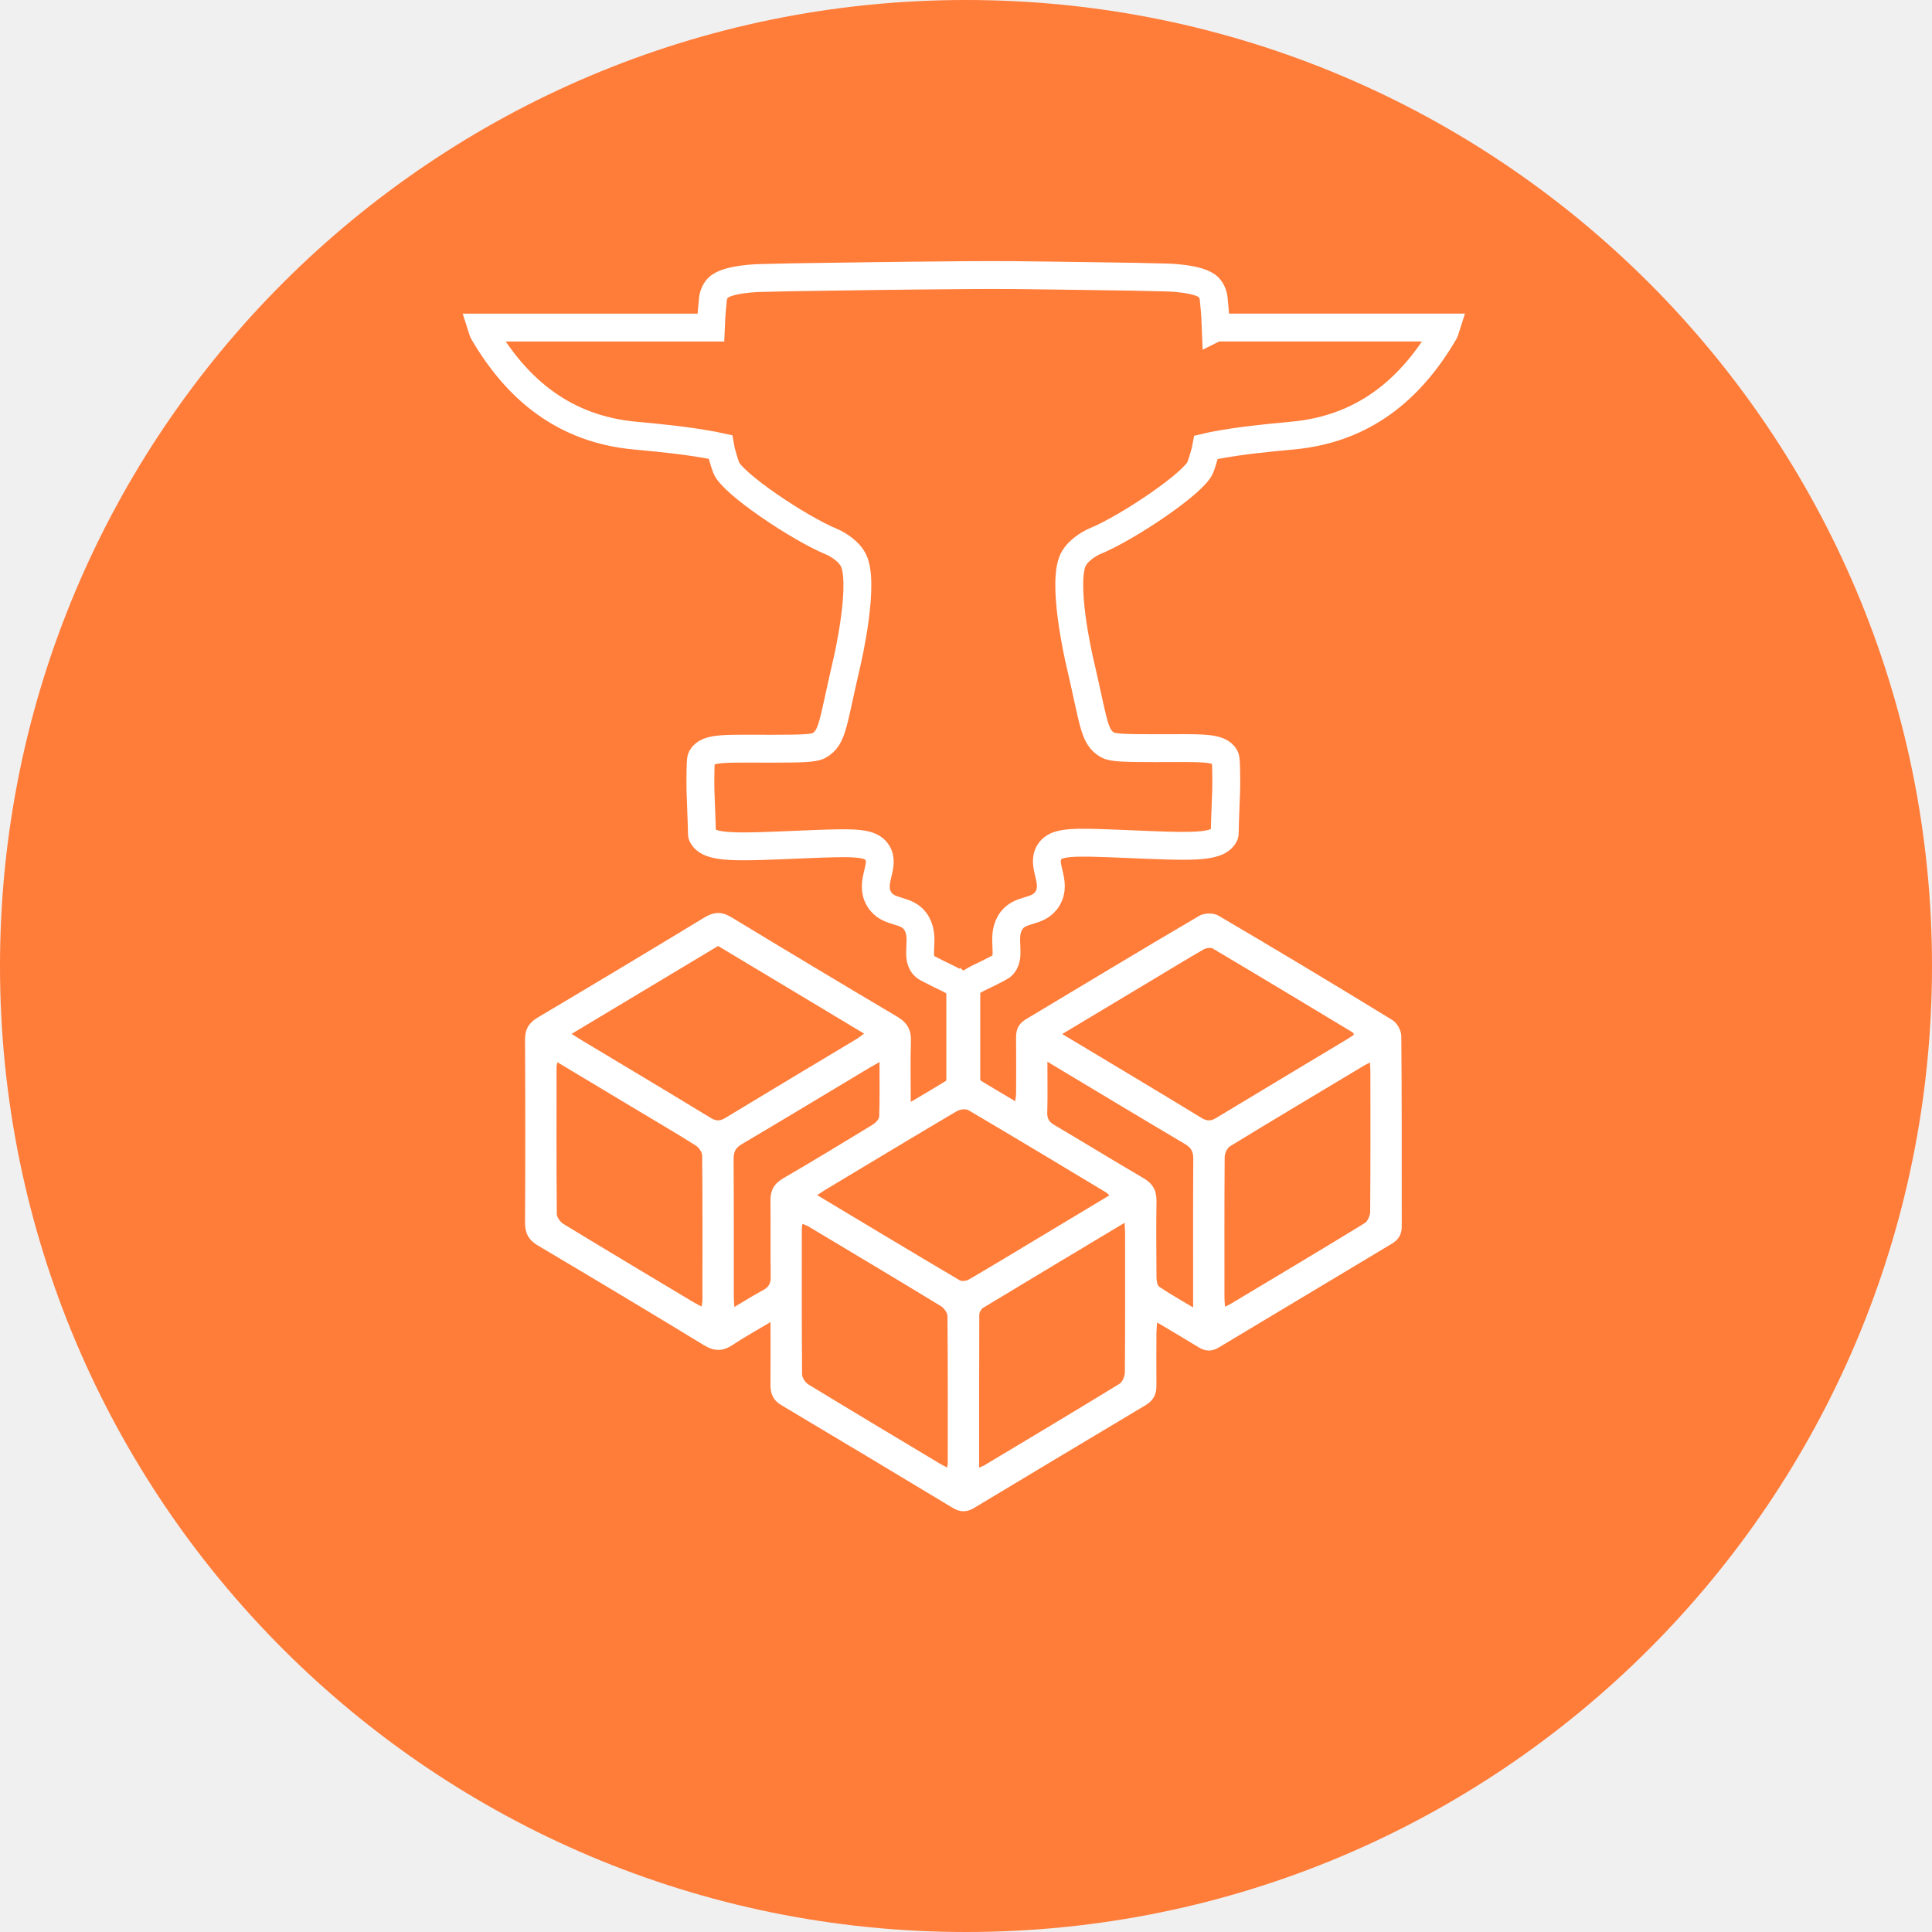
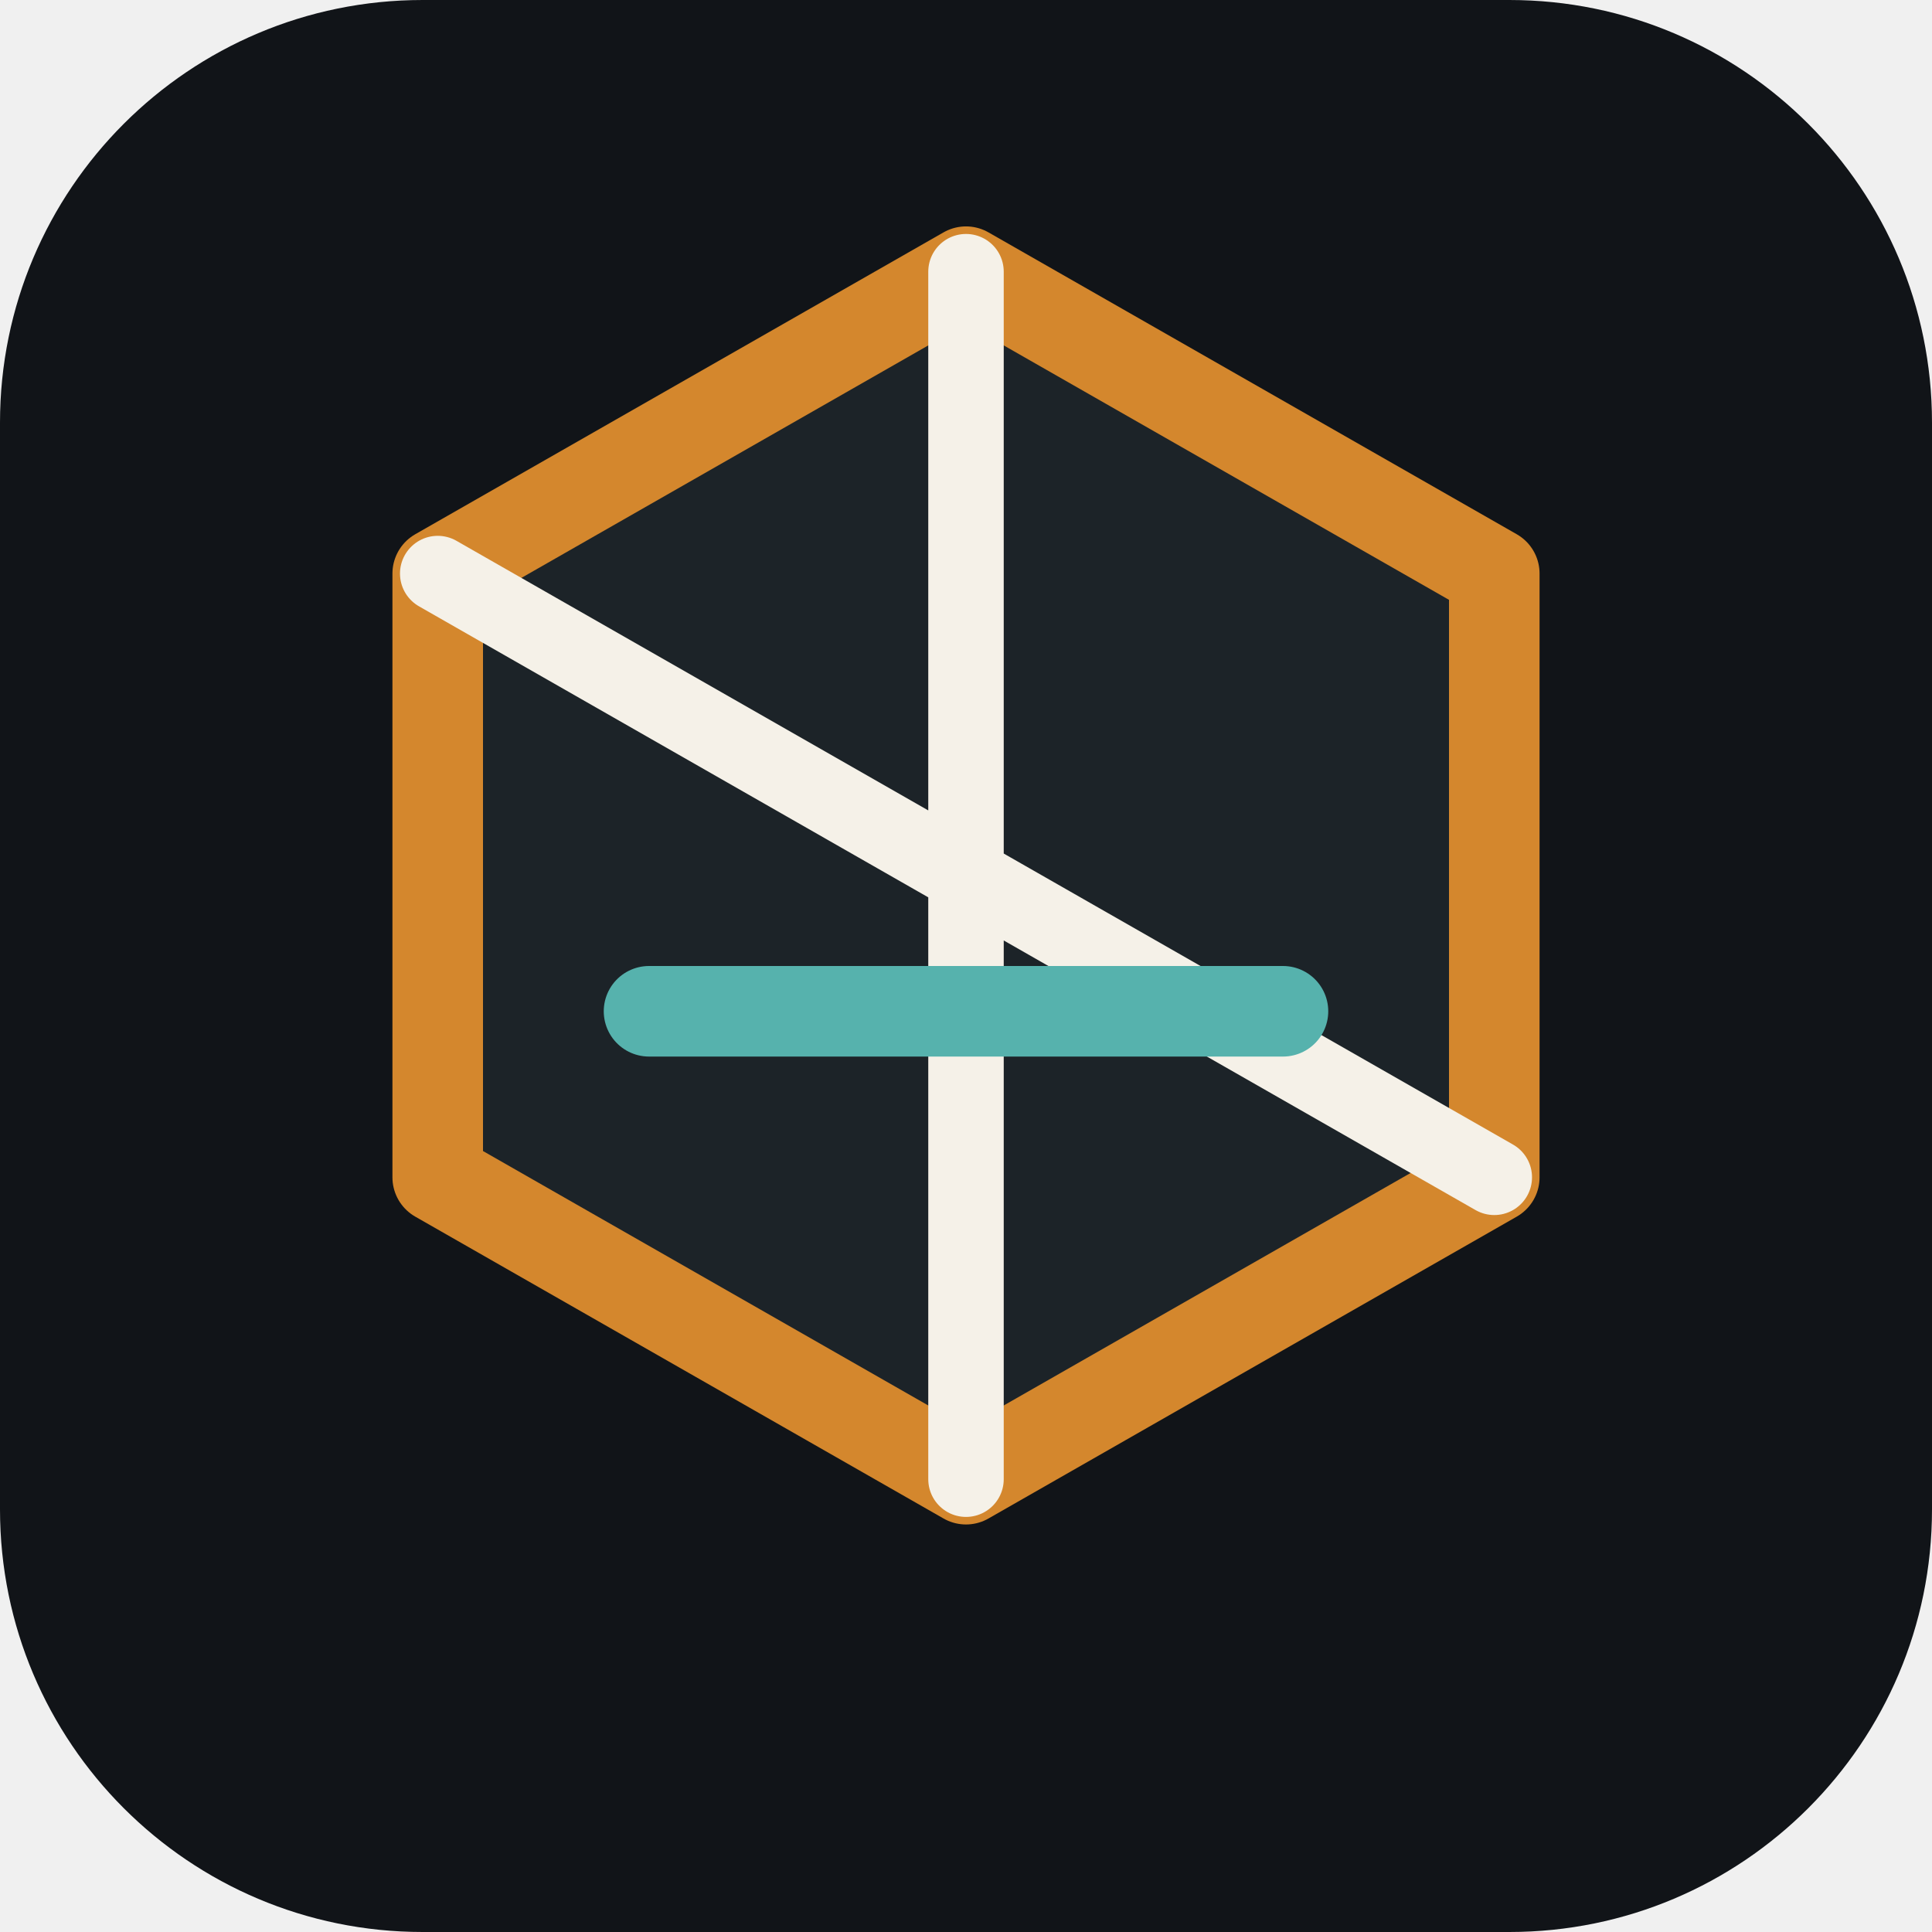
- <svg xmlns="http://www.w3.org/2000/svg" id="Capa_1" data-name="Capa 1" viewBox="0 0 623.62 623.62">
-   <defs>
-     <style>
-       .cls-1 {
-         fill: #ff7c39;
-       }
- 
-       .cls-2 {
-         fill: #fff;
-       }
- 
-       .cls-3, .cls-4 {
-         fill: none;
-       }
- 
-       .cls-4 {
-         stroke: #fff;
-         stroke-miterlimit: 10;
-         stroke-width: 9px;
-       }
-     </style>
-   </defs>
-   <circle class="cls-1" cx="311.81" cy="311.81" r="311.81" />
-   <g>
-     <g>
-       <path class="cls-3" d="M293.98,358.32c0-6.99-.16-13.27.06-19.54.13-3.71-1.2-6.05-4.4-7.94-17.91-10.61-35.76-21.32-53.56-32.12-3.1-1.88-5.66-1.78-8.73.09-17.88,10.86-35.82,21.62-53.81,32.3-2.87,1.7-4.09,3.81-4.07,7.15.1,19.68.11,39.36,0,59.04-.02,3.47,1.2,5.64,4.18,7.4,17.9,10.62,35.77,21.3,53.54,32.14,3.34,2.04,6.07,2.08,9.27-.05,3.8-2.53,7.82-4.74,12.25-7.39,0,7.19.05,13.7-.02,20.2-.03,2.86.83,5.01,3.43,6.56,18.52,11.03,37,22.12,55.46,33.24,2.34,1.41,4.46,1.43,6.78.03,18.47-11.1,36.95-22.19,55.46-33.23,2.44-1.45,3.48-3.45,3.46-6.24-.06-5.68-.03-11.37,0-17.05,0-.98.13-1.96.23-3.39,4.73,2.83,9.07,5.36,13.34,7.99,2.19,1.35,4.26,1.47,6.5.12,18.65-11.21,37.32-22.39,55.99-33.57,2.06-1.24,3.13-2.97,3.12-5.44-.03-20.52.06-41.04-.14-61.56-.02-1.76-1.36-4.22-2.84-5.13-18.65-11.42-37.39-22.69-56.25-33.76-1.54-.9-4.54-.85-6.1.07-18.77,11.01-37.39,22.28-56.06,33.46-2.22,1.33-3.13,3.2-3.1,5.76.07,6,.03,12,.01,17.99,0,.76-.16,1.53-.28,2.65-4.49-2.69-8.67-5.08-12.74-7.66-2.71-1.72-5.16-1.78-7.9,0-4.05,2.62-8.25,5-13.08,7.89Z" />
-       <path class="cls-2" d="M293.98,355.68c4.82-2.89,9.03-5.27,13.08-7.89,2.74-1.77,5.19-1.71,7.9,0,4.07,2.58,8.25,4.98,12.74,7.66.12-1.12.28-1.89.28-2.65.02-6,.06-12-.01-17.99-.03-2.56.88-4.43,3.1-5.76,18.67-11.18,37.29-22.45,56.06-33.46,1.56-.91,4.57-.97,6.1-.07,18.86,11.07,37.6,22.33,56.25,33.76,1.48.91,2.83,3.37,2.84,5.13.2,20.52.11,41.04.14,61.56,0,2.47-1.06,4.2-3.12,5.44-18.67,11.18-37.34,22.36-55.99,33.57-2.24,1.35-4.31,1.23-6.5-.12-4.27-2.63-8.61-5.16-13.34-7.99-.1,1.43-.23,2.41-.23,3.39-.02,5.68-.05,11.37,0,17.05.03,2.78-1.02,4.78-3.46,6.24-18.51,11.04-36.99,22.13-55.46,33.23-2.32,1.39-4.45,1.37-6.78-.03-18.46-11.12-36.94-22.21-55.46-33.24-2.6-1.55-3.46-3.7-3.43-6.56.07-6.51.02-13.01.02-20.2-4.43,2.65-8.45,4.85-12.25,7.39-3.2,2.13-5.93,2.09-9.27.05-17.77-10.84-35.64-21.52-53.54-32.14-2.98-1.77-4.2-3.94-4.18-7.4.11-19.68.1-39.36,0-59.04-.02-3.34,1.2-5.44,4.07-7.15,17.99-10.68,35.93-21.44,53.81-32.3,3.08-1.87,5.63-1.97,8.73-.09,17.8,10.8,35.65,21.51,53.56,32.12,3.2,1.89,4.53,4.24,4.4,7.94-.22,6.27-.06,12.55-.06,19.54ZM184.51,333.73c1.31.82,2.16,1.39,3.04,1.91,13.95,8.38,27.94,16.72,41.84,25.19,1.78,1.09,3.02,1.07,4.77,0,14.1-8.56,28.25-17.01,42.39-25.5.74-.45,1.41-1.01,2.36-1.7-15.93-9.56-31.5-18.9-47.12-28.28-15.71,9.43-31.34,18.81-47.28,28.37ZM358.09,385.84c-.49-.43-.75-.76-1.09-.96-14.77-8.87-29.52-17.77-44.37-26.51-.93-.55-2.83-.27-3.86.34-14.2,8.39-28.32,16.91-42.46,25.4-.78.47-1.52,1-2.53,1.66,15.52,9.31,30.72,18.46,46,27.49.72.43,2.22.17,3.04-.31,6.27-3.64,12.46-7.4,18.68-11.13,8.81-5.29,17.62-10.59,26.59-15.98ZM342.87,333.77c15.36,9.22,30.23,18.09,45.02,27.11,1.84,1.12,3.09.94,4.77-.08,14.02-8.48,28.08-16.89,42.13-25.33.78-.47,1.51-1,2.26-1.5-.19-.35-.24-.61-.39-.7-15.02-9.05-30.04-18.11-45.13-27.06-.72-.43-2.21-.22-3.02.25-5.37,3.09-10.66,6.33-15.97,9.51-9.71,5.83-19.43,11.65-29.67,17.8ZM305.74,473.69c.09-.7.18-1.09.18-1.48,0-15.78.05-31.56-.09-47.34,0-1.12-1.1-2.65-2.12-3.27-14.18-8.64-28.44-17.15-42.69-25.68-.57-.34-1.22-.55-2-.89-.1.73-.2,1.13-.2,1.53,0,15.68-.06,31.35.08,47.03,0,1.14,1.07,2.7,2.09,3.32,14.18,8.64,28.44,17.16,42.68,25.7.6.36,1.24.65,2.07,1.08ZM316.04,473.72c.81-.34,1.21-.45,1.55-.66,14.6-8.76,29.23-17.48,43.75-26.38,1.01-.62,1.74-2.52,1.75-3.84.12-14.94.08-29.88.07-44.82,0-.96-.1-1.92-.17-3.31-15.58,9.34-30.64,18.35-45.65,27.44-.64.39-1.24,1.46-1.24,2.22-.07,16.3-.05,32.61-.05,49.35ZM179.93,342.88c-.17.79-.28,1.08-.28,1.37-.01,15.87-.06,31.74.08,47.62,0,1.1,1.16,2.6,2.19,3.23,13.81,8.41,27.7,16.71,41.57,25.02.87.52,1.78.98,2.95,1.62.13-.91.29-1.49.29-2.08.01-15.56.06-31.11-.08-46.67-.01-1.12-1.12-2.64-2.16-3.29-6.31-3.97-12.75-7.73-19.14-11.57-8.36-5.01-16.72-10.03-25.42-15.25ZM395.41,421.76c.87-.41,1.26-.55,1.61-.76,14.5-8.69,29.03-17.34,43.45-26.17,1.02-.62,1.79-2.48,1.8-3.77.12-15.03.08-30.06.07-45.09,0-.89-.07-1.78-.13-2.99-.81.4-1.27.59-1.69.84-14.5,8.69-29.02,17.35-43.45,26.16-.97.59-1.75,2.3-1.76,3.5-.12,15.14-.08,30.27-.07,45.41,0,.81.09,1.61.17,2.87ZM283.87,342.83c-1.52.86-2.43,1.36-3.32,1.89-13.71,8.22-27.38,16.49-41.14,24.62-2.02,1.19-2.62,2.52-2.61,4.77.09,14.73.05,29.47.06,44.21,0,1.01.09,2.02.17,3.56,3.37-1.99,6.27-3.83,9.29-5.44,1.8-.96,2.48-2.15,2.45-4.23-.12-8.21.02-16.42-.08-24.63-.04-3.28,1.13-5.49,4.04-7.19,9.72-5.66,19.34-11.5,28.95-17.36.93-.57,2.08-1.74,2.11-2.67.2-5.65.1-11.3.1-17.53ZM338.09,342.72c0,5.98.1,11.24-.05,16.49-.05,1.97.68,2.97,2.32,3.94,9.6,5.66,19.09,11.51,28.72,17.12,3,1.75,4.27,3.99,4.22,7.42-.12,8.21-.07,16.42,0,24.63,0,1.05.23,2.58.93,3.05,3.34,2.27,6.88,4.24,10.89,6.65v-3.82c0-14.74-.05-29.47.05-44.21.02-2.31-.75-3.57-2.7-4.73-12.95-7.65-25.82-15.42-38.72-23.15-1.69-1.01-3.37-2.03-5.66-3.4Z" />
-     </g>
-     <path class="cls-4" d="M392.43,105.74c-.19-5.23-.58-8.28-.58-8.28-.03-1.18-.26-2.8-1.29-4.21,0,0-.16-.21-.38-.45-2.85-3.07-13.68-3.23-13.68-3.23-3.46-.05-6.92-.19-10.37-.24-4.31-.06-8.63-.13-12.94-.19-9.67-.14-9.18-.14-13.52-.19-5.88-.08-8.89-.12-12.26-.15-10.97-.09-21.97.08-32.94.17-3.38.03-6.39.07-12.26.15-4.34.06-3.86.06-13.52.19-4.31.06-8.63.13-12.94.19-3.46.05-6.92.19-10.37.24,0,0-10.83.17-13.68,3.23-.22.24-.38.45-.38.45-1.03,1.41-1.27,3.03-1.29,4.21,0,0-.38,2.98-.58,8.11h-73.91c.23.71.29,1.13.48,1.46,11.05,18.93,26.47,31.34,49,33.41,8.64.8,17.33,1.65,25.83,3.31.56.11,1.11.24,1.67.36.11.62.24,1.49.59,2.53,0,0,.56,2.15,1.29,4.12,1.85,5.03,23.47,19.58,34,23.91.8.33,3.17,1.44,5.47,3.74,0,0,.67.74,1.23,1.59,4.52,6.85-1.65,33.26-1.65,33.26-4.78,20.46-4.55,24.6-9.11,27.22-1.68.97-6.27,1-15.39,1.02-14.52.03-20.57-.54-22.47,2.84-.33.58-.35,2.56-.4,6.5-.04,3.36.07,5.72.2,8.94.39,9.58.2,9.36.4,9.75,2.28,4.34,11.02,3.76,33.2,2.84,15.87-.65,21.12-.76,23.28,2.64,2.76,4.36-2.65,9.61.61,15.03,3.06,5.08,9.18,2.69,12.15,7.92,2.9,5.12-.88,11.12,2.83,14.02.28.22,1.6.89,4.25,2.23,2.17,1.1,3.03,1.4,4.45,2.23,1.42.83,2.51,1.65,3.3,2.28,0,.05,0,.1,0,.15.03-.02.07-.05.09-.08.1.08.21.17.3.24,0-.16,0-.32,0-.48.79-.64,1.88-1.45,3.3-2.28,1.42-.83,2.29-1.14,4.45-2.23,2.65-1.34,3.97-2.02,4.25-2.23,3.71-2.9-.07-8.89,2.83-14.02,2.96-5.23,9.08-2.84,12.15-7.92,3.26-5.42-2.16-10.67.61-15.03,2.15-3.4,7.41-3.3,23.28-2.64,22.18.92,30.92,1.5,33.2-2.84.2-.39.02-.17.4-9.75.13-3.22.25-5.57.2-8.94-.05-3.94-.08-5.91-.4-6.5-1.9-3.38-7.95-2.81-22.47-2.84-9.11-.02-13.7-.05-15.39-1.02-4.55-2.61-4.33-6.76-9.11-27.22,0,0-6.17-26.41-1.65-33.26.56-.85,1.23-1.59,1.23-1.59,2.3-2.3,4.67-3.41,5.47-3.74,10.52-4.33,32.14-18.88,34-23.91.73-1.97,1.29-4.12,1.29-4.12.3-.9.44-1.69.55-2.28.68-.16,1.36-.31,2.04-.45,8.5-1.66,17.19-2.51,25.83-3.31,22.53-2.07,37.95-14.48,49-33.41.2-.33.25-.75.48-1.46h-74.23Z" />
-     <rect class="cls-2" x="305.46" y="316.02" width="10.95" height="41.39" />
-   </g>
+ <svg xmlns="http://www.w3.org/2000/svg" viewBox="0 0 128 128" role="img" aria-label="Voxel Forge">
+   <rect width="128" height="128" rx="28" fill="#111418" />
+   <path d="M64 18 99 38v40L64 98 29 78V38z" fill="#1c2328" stroke="#d4872d" stroke-width="6" stroke-linejoin="round" />
+   <path d="M64 18v40l35 20M64 58 29 38M64 58v40" fill="none" stroke="#f5f1e8" stroke-width="5" stroke-linecap="round" stroke-linejoin="round" />
+   <path d="M43 67h42" stroke="#56b2ad" stroke-width="6" stroke-linecap="round" />
</svg>
